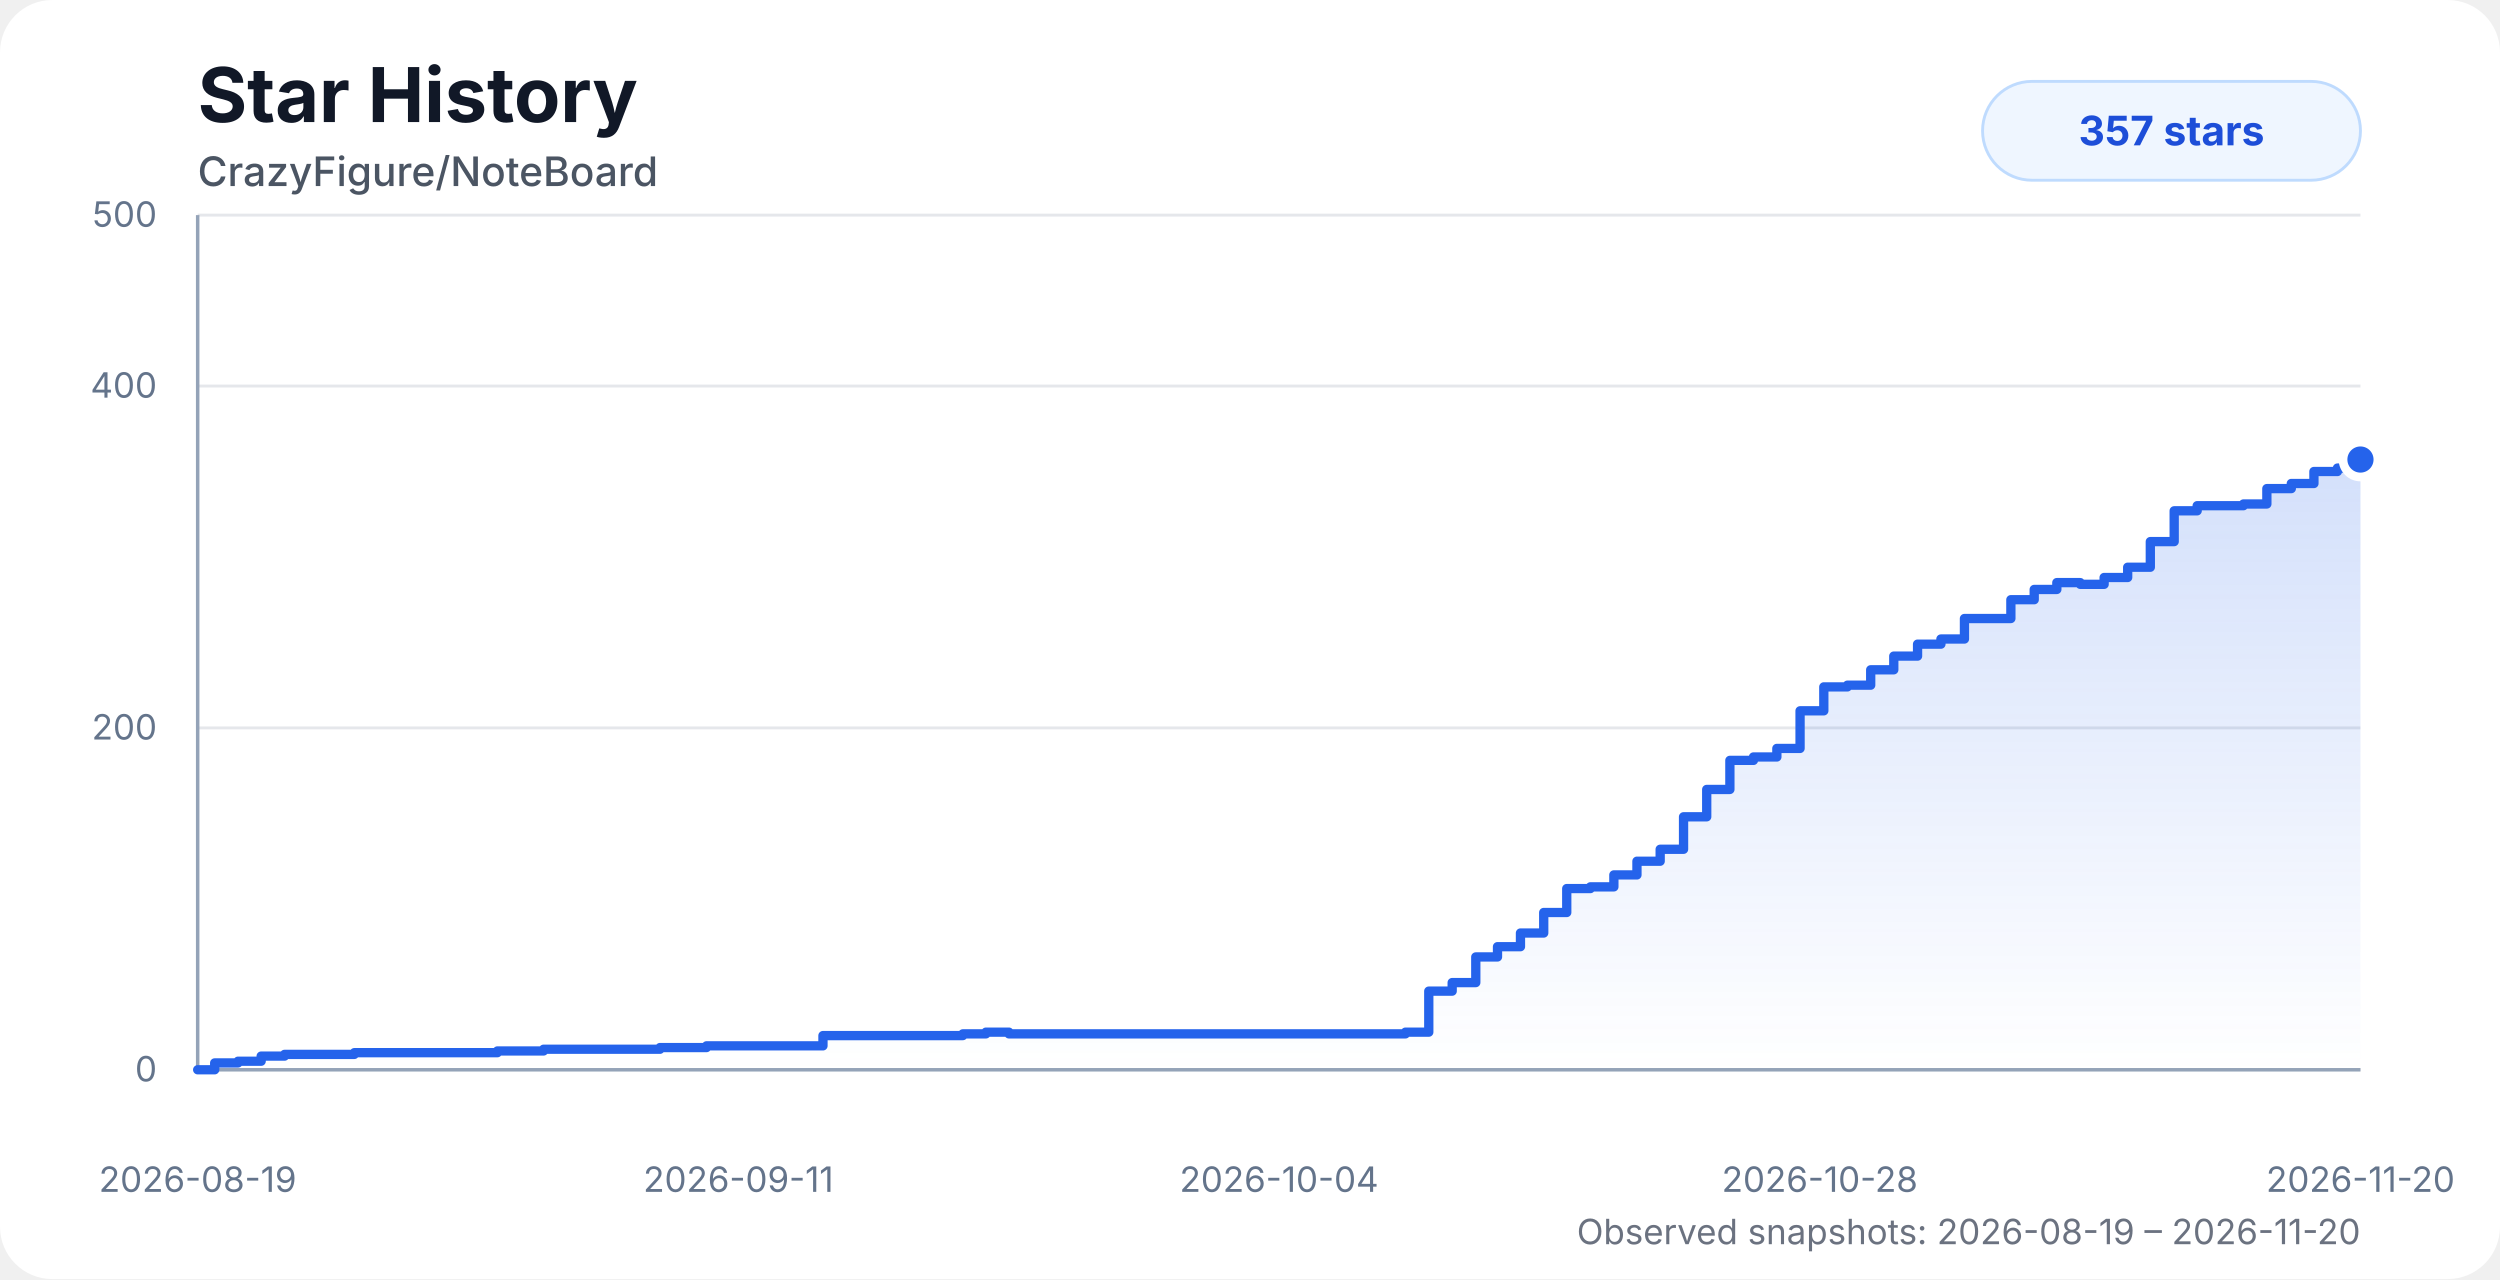
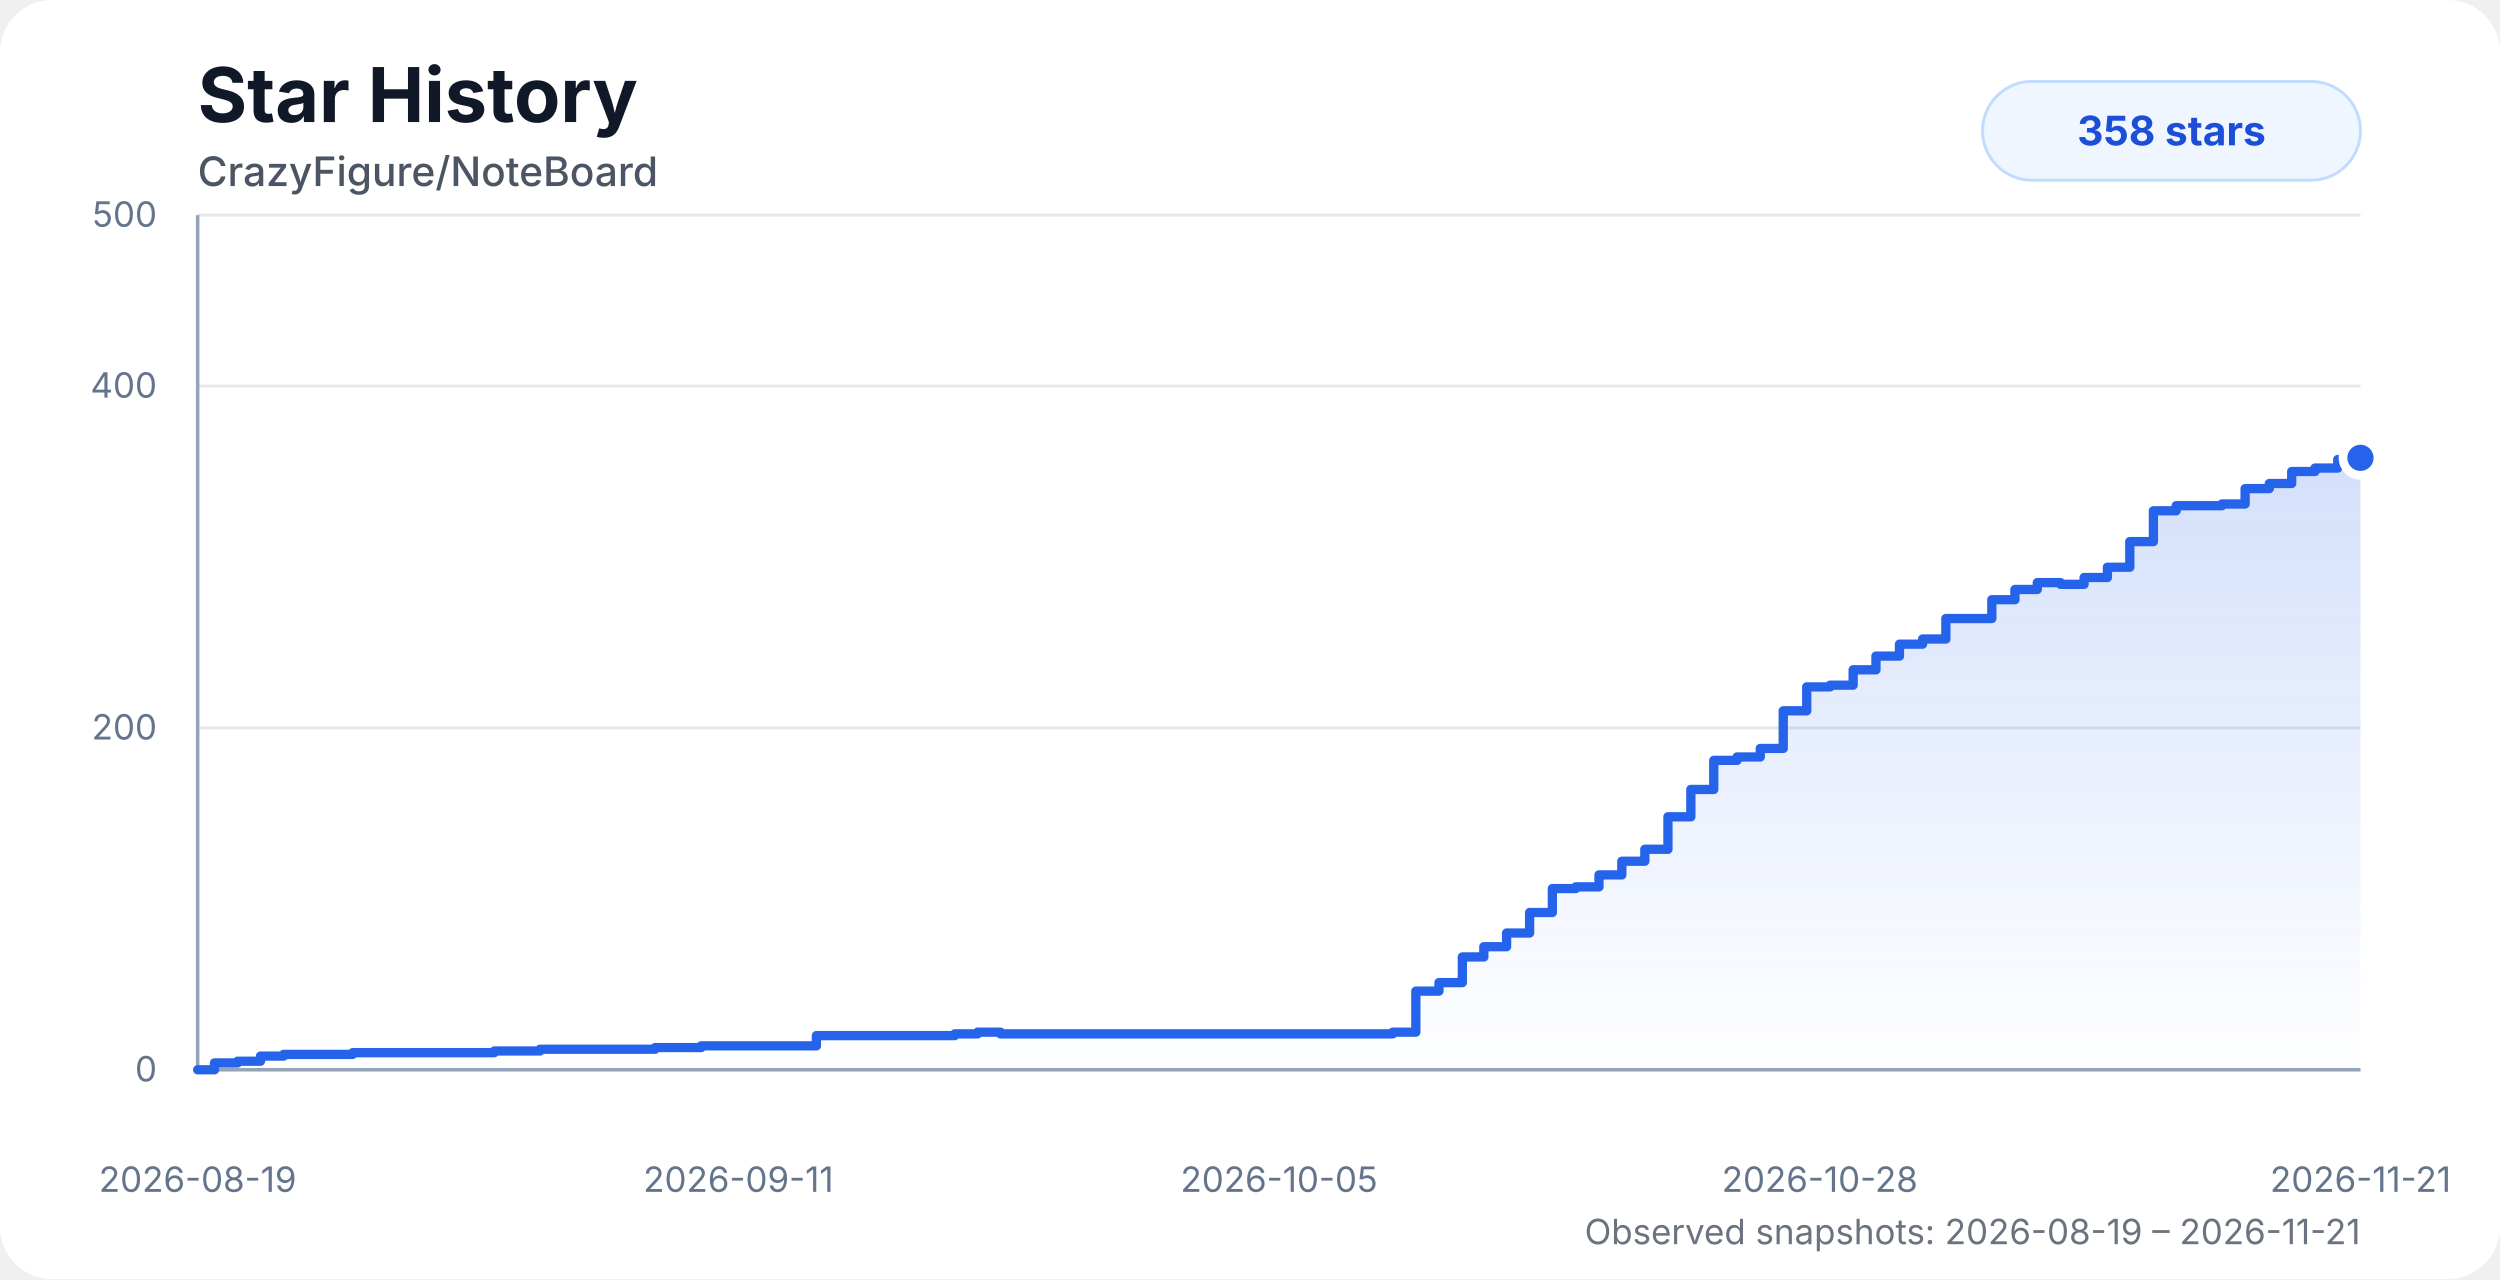
<svg xmlns="http://www.w3.org/2000/svg" width="860" height="440" viewBox="0 0 860 440" role="img" aria-labelledby="title desc">
  <style>
    .chart-bg { fill: #ffffff; }
    .title { fill: #111827; font: 700 26px system-ui, -apple-system, BlinkMacSystemFont, "Segoe UI", sans-serif; }
    .subtitle { fill: #4b5563; font: 500 14px system-ui, -apple-system, BlinkMacSystemFont, "Segoe UI", sans-serif; }
    .axis-label { fill: #64748b; font: 12px system-ui, -apple-system, BlinkMacSystemFont, "Segoe UI", sans-serif; }
    .grid { stroke: #e5e7eb; stroke-width: 1; }
    .axis { stroke: #94a3b8; stroke-width: 1.2; }
    .area { fill: url(#starGradient); opacity: 0.28; }
    .line { fill: none; stroke: #2563eb; stroke-width: 3.2; stroke-linecap: round; stroke-linejoin: round; }
    .dot { fill: #2563eb; stroke: #ffffff; stroke-width: 3; }
    .badge { fill: #eff6ff; stroke: #bfdbfe; }
    .badge-text { fill: #1d4ed8; font: 700 14px system-ui, -apple-system, BlinkMacSystemFont, "Segoe UI", sans-serif; }
    .status { fill: #6b7280; font: 12px system-ui, -apple-system, BlinkMacSystemFont, "Segoe UI", sans-serif; }
    @media (prefers-color-scheme: dark) {
      .chart-bg { fill: #0d1117; }
      .title { fill: #f8fafc; }
      .subtitle { fill: #cbd5e1; }
      .axis-label { fill: #94a3b8; }
      .grid { stroke: #1f2937; }
      .axis { stroke: #475569; }
      .dot { stroke: #0d1117; }
      .badge { fill: #172554; stroke: #1d4ed8; }
      .badge-text { fill: #bfdbfe; }
      .status { fill: #94a3b8; }
    }
  </style>
  <defs>
    <linearGradient id="starGradient" x1="0" x2="0" y1="0" y2="1">
      <stop offset="0%" stop-color="#2563eb" stop-opacity="0.72" />
      <stop offset="100%" stop-color="#2563eb" stop-opacity="0" />
    </linearGradient>
  </defs>
  <rect class="chart-bg" width="860" height="440" rx="18" />
  <text class="title" x="68" y="42">Star History</text>
  <text class="subtitle" x="68" y="64">CrazyFigure/NoteBoard</text>
  <g>
    <line class="grid" x1="68" y1="368" x2="812" y2="368" />
    <line class="grid" x1="68" y1="250.4" x2="812" y2="250.4" />
    <line class="grid" x1="68" y1="132.8" x2="812" y2="132.8" />
    <line class="grid" x1="68" y1="74" x2="812" y2="74" />
    <line class="axis" x1="68" y1="74" x2="68" y2="368" />
    <line class="axis" x1="68" y1="368" x2="812" y2="368" />
    <text class="axis-label" x="54" y="372" text-anchor="end">0</text>
    <text class="axis-label" x="54" y="254.4" text-anchor="end">200</text>
    <text class="axis-label" x="54" y="136.8" text-anchor="end">400</text>
    <text class="axis-label" x="54" y="78" text-anchor="end">500</text>
    <text class="axis-label" x="68" y="410" text-anchor="middle">2026-08-19</text>
    <text class="axis-label" x="254" y="410" text-anchor="middle">2026-09-11</text>
-     <text class="axis-label" x="440" y="410" text-anchor="middle">2026-10-04</text>
+     <text class="axis-label" x="440" y="410" text-anchor="middle">2026-10-05</text>
    <text class="axis-label" x="626" y="410" text-anchor="middle">2026-10-28</text>
-     <text class="axis-label" x="812" y="410" text-anchor="middle">2026-11-20</text>
+     <text class="axis-label" x="812" y="410" text-anchor="middle">2026-11-21</text>
  </g>
-   <path class="area" d="M 68 368 H 68 V 368 H 73.85 V 365.65 H 81.88 V 365.06 H 89.84 V 363.3 H 97.89 V 362.71 H 105.89 V 362.71 H 113.86 V 362.71 H 121.9 V 362.12 H 132.75 V 362.12 H 141.33 V 362.12 H 147.65 V 362.12 H 155.29 V 362.12 H 163.38 V 362.12 H 171.11 V 361.53 H 179 V 361.53 H 186.99 V 360.94 H 195.03 V 360.94 H 202.98 V 360.94 H 211.04 V 360.94 H 219.09 V 360.94 H 227.03 V 360.36 H 235.06 V 360.36 H 243.05 V 359.77 H 251.07 V 359.77 H 259 V 359.77 H 267.13 V 359.77 H 275.18 V 359.77 H 283.1 V 356.24 H 291.09 V 356.24 H 299.1 V 356.24 H 307.05 V 356.24 H 315.04 V 356.24 H 323.18 V 356.24 H 331.22 V 355.65 H 339.16 V 355.06 H 347.07 V 355.65 H 355.12 V 355.65 H 363.11 V 355.65 H 371.1 V 355.65 H 379.26 V 355.65 H 387.4 V 355.65 H 395.38 V 355.65 H 403.33 V 355.65 H 411.46 V 355.65 H 419.41 V 355.65 H 427.26 V 355.65 H 435.39 V 355.65 H 443.45 V 355.65 H 451.6 V 355.65 H 459.49 V 355.65 H 467.57 V 355.65 H 475.55 V 355.65 H 483.48 V 355.06 H 491.5 V 340.95 H 499.55 V 338.01 H 507.67 V 329.19 H 515.14 V 325.66 H 523.04 V 320.96 H 531.04 V 313.9 H 538.96 V 305.67 H 547.09 V 305.08 H 555.17 V 300.97 H 563.11 V 296.26 H 571.1 V 292.15 H 579.14 V 280.98 H 587.11 V 271.57 H 595.08 V 261.57 H 603.19 V 260.4 H 611.24 V 257.46 H 619.22 V 244.52 H 627.39 V 236.29 H 635.51 V 235.7 H 643.52 V 230.41 H 651.46 V 225.7 H 659.64 V 221.59 H 667.68 V 219.82 H 675.77 V 212.77 H 683.62 V 212.77 H 691.74 V 206.3 H 699.77 V 202.77 H 707.55 V 200.42 H 715.61 V 201.01 H 723.82 V 198.66 H 731.92 V 195.13 H 739.71 V 186.31 H 747.92 V 175.72 H 755.83 V 173.96 H 763.66 V 173.96 H 771.75 V 173.37 H 779.8 V 168.08 H 788.21 V 166.32 H 795.99 V 162.2 H 804.07 V 161.02 H 812 V 158.08 L 812 368 L 68 368 Z" />
-   <path class="line" d="M 68 368 H 68 V 368 H 73.85 V 365.65 H 81.88 V 365.06 H 89.84 V 363.3 H 97.89 V 362.71 H 105.89 V 362.71 H 113.86 V 362.71 H 121.9 V 362.12 H 132.75 V 362.12 H 141.33 V 362.12 H 147.65 V 362.12 H 155.29 V 362.12 H 163.38 V 362.12 H 171.11 V 361.53 H 179 V 361.53 H 186.99 V 360.94 H 195.03 V 360.94 H 202.98 V 360.94 H 211.04 V 360.94 H 219.09 V 360.94 H 227.03 V 360.36 H 235.06 V 360.36 H 243.05 V 359.77 H 251.07 V 359.77 H 259 V 359.77 H 267.13 V 359.77 H 275.18 V 359.77 H 283.1 V 356.24 H 291.09 V 356.24 H 299.1 V 356.24 H 307.05 V 356.24 H 315.04 V 356.24 H 323.18 V 356.24 H 331.22 V 355.65 H 339.16 V 355.06 H 347.07 V 355.65 H 355.12 V 355.65 H 363.11 V 355.65 H 371.1 V 355.65 H 379.26 V 355.65 H 387.4 V 355.65 H 395.38 V 355.65 H 403.33 V 355.65 H 411.46 V 355.65 H 419.41 V 355.65 H 427.26 V 355.65 H 435.39 V 355.65 H 443.45 V 355.65 H 451.6 V 355.65 H 459.49 V 355.65 H 467.57 V 355.65 H 475.55 V 355.65 H 483.48 V 355.06 H 491.5 V 340.95 H 499.55 V 338.01 H 507.67 V 329.19 H 515.14 V 325.66 H 523.04 V 320.96 H 531.04 V 313.9 H 538.96 V 305.67 H 547.09 V 305.08 H 555.17 V 300.97 H 563.11 V 296.26 H 571.1 V 292.15 H 579.14 V 280.98 H 587.11 V 271.57 H 595.08 V 261.57 H 603.19 V 260.4 H 611.24 V 257.46 H 619.22 V 244.52 H 627.39 V 236.29 H 635.51 V 235.7 H 643.52 V 230.41 H 651.46 V 225.7 H 659.64 V 221.59 H 667.68 V 219.82 H 675.77 V 212.77 H 683.62 V 212.77 H 691.74 V 206.3 H 699.77 V 202.77 H 707.55 V 200.42 H 715.61 V 201.01 H 723.82 V 198.66 H 731.92 V 195.13 H 739.71 V 186.31 H 747.92 V 175.72 H 755.83 V 173.96 H 763.66 V 173.96 H 771.75 V 173.37 H 779.8 V 168.08 H 788.21 V 166.32 H 795.99 V 162.2 H 804.07 V 161.02 H 812 V 158.08" />
-   <circle class="dot" cx="812" cy="158.08" r="6" />
+   <path class="area" d="M 68 368 H 68 V 368 H 73.78 V 365.65 H 81.74 V 365.06 H 89.61 V 363.3 H 97.57 V 362.71 H 105.49 V 362.71 H 113.37 V 362.71 H 121.33 V 362.12 H 132.07 V 362.12 H 140.56 V 362.12 H 146.81 V 362.12 H 154.37 V 362.12 H 162.38 V 362.12 H 170.03 V 361.53 H 177.83 V 361.53 H 185.74 V 360.94 H 193.69 V 360.94 H 201.56 V 360.94 H 209.54 V 360.94 H 217.5 V 360.94 H 225.36 V 360.36 H 233.3 V 360.36 H 241.21 V 359.77 H 249.14 V 359.77 H 257 V 359.77 H 265.04 V 359.77 H 273.01 V 359.77 H 280.84 V 356.24 H 288.74 V 356.24 H 296.67 V 356.24 H 304.53 V 356.24 H 312.45 V 356.24 H 320.5 V 356.24 H 328.45 V 355.65 H 336.31 V 355.06 H 344.14 V 355.65 H 352.11 V 355.65 H 360 V 355.65 H 367.92 V 355.65 H 375.99 V 355.65 H 384.04 V 355.65 H 391.94 V 355.65 H 399.81 V 355.65 H 407.85 V 355.65 H 415.71 V 355.65 H 423.48 V 355.65 H 431.53 V 355.65 H 439.5 V 355.65 H 447.57 V 355.65 H 455.38 V 355.65 H 463.37 V 355.65 H 471.27 V 355.65 H 479.12 V 355.06 H 487.05 V 340.95 H 495.01 V 338.01 H 503.05 V 329.19 H 510.44 V 325.66 H 518.26 V 320.96 H 526.18 V 313.9 H 534.01 V 305.67 H 542.05 V 305.08 H 550.05 V 300.97 H 557.91 V 296.26 H 565.82 V 292.15 H 573.77 V 280.98 H 581.65 V 271.57 H 589.54 V 261.57 H 597.56 V 260.4 H 605.53 V 257.46 H 613.43 V 244.52 H 621.51 V 236.29 H 629.54 V 235.7 H 637.48 V 230.41 H 645.33 V 225.7 H 653.42 V 221.59 H 661.38 V 219.82 H 669.38 V 212.77 H 677.15 V 212.77 H 685.19 V 206.3 H 693.13 V 202.77 H 700.83 V 200.42 H 708.8 V 201.01 H 716.93 V 198.66 H 724.95 V 195.13 H 732.65 V 186.31 H 740.77 V 175.72 H 748.6 V 173.96 H 756.35 V 173.96 H 764.35 V 173.37 H 772.32 V 168.08 H 780.65 V 166.32 H 788.34 V 162.2 H 796.34 V 161.02 H 804.18 V 158.08 H 812 V 157.5 L 812 368 L 68 368 Z" />
+   <path class="line" d="M 68 368 H 68 V 368 H 73.78 V 365.65 H 81.74 V 365.06 H 89.61 V 363.3 H 97.57 V 362.71 H 105.49 V 362.71 H 113.37 V 362.71 H 121.33 V 362.12 H 132.07 V 362.12 H 140.56 V 362.12 H 146.81 V 362.12 H 154.37 V 362.12 H 162.38 V 362.12 H 170.03 V 361.53 H 177.83 V 361.53 H 185.74 V 360.94 H 193.69 V 360.94 H 201.56 V 360.94 H 209.54 V 360.94 H 217.5 V 360.94 H 225.36 V 360.36 H 233.3 V 360.36 H 241.21 V 359.77 H 249.14 V 359.77 H 257 V 359.77 H 265.04 V 359.77 H 273.01 V 359.77 H 280.84 V 356.24 H 288.74 V 356.24 H 296.67 V 356.24 H 304.53 V 356.24 H 312.45 V 356.24 H 320.5 V 356.24 H 328.45 V 355.65 H 336.31 V 355.06 H 344.14 V 355.65 H 352.11 V 355.65 H 360 V 355.65 H 367.92 V 355.65 H 375.99 V 355.65 H 384.04 V 355.65 H 391.94 V 355.65 H 399.81 V 355.65 H 407.85 V 355.65 H 415.71 V 355.65 H 423.48 V 355.65 H 431.53 V 355.65 H 439.5 V 355.65 H 447.57 V 355.65 H 455.38 V 355.65 H 463.37 V 355.65 H 471.27 V 355.65 H 479.12 V 355.06 H 487.05 V 340.95 H 495.01 V 338.01 H 503.05 V 329.19 H 510.44 V 325.66 H 518.26 V 320.96 H 526.18 V 313.9 H 534.01 V 305.67 H 542.05 V 305.08 H 550.05 V 300.97 H 557.91 V 296.26 H 565.82 V 292.15 H 573.77 V 280.98 H 581.65 V 271.57 H 589.54 V 261.57 H 597.56 V 260.4 H 605.53 V 257.46 H 613.43 V 244.52 H 621.51 V 236.29 H 629.54 V 235.7 H 637.48 V 230.41 H 645.33 V 225.7 H 653.42 V 221.59 H 661.38 V 219.82 H 669.38 V 212.77 H 677.15 V 212.77 H 685.19 V 206.3 H 693.13 V 202.77 H 700.83 V 200.42 H 708.8 V 201.01 H 716.93 V 198.66 H 724.95 V 195.13 H 732.65 V 186.31 H 740.77 V 175.72 H 748.6 V 173.96 H 756.35 V 173.96 H 764.35 V 173.37 H 772.32 V 168.08 H 780.65 V 166.32 H 788.34 V 162.2 H 796.34 V 161.02 H 804.18 V 158.08 H 812 V 157.5" />
+   <circle class="dot" cx="812" cy="157.5" r="6" />
  <rect class="badge" x="682" y="28" width="130" height="34" rx="17" />
-   <text class="badge-text" x="747" y="50" text-anchor="middle">357 stars</text>
-   <text class="status" x="812" y="428" text-anchor="end">Observed snapshots: 2026-08-19 – 2026-11-20</text>
+   <text class="badge-text" x="747" y="50" text-anchor="middle">358 stars</text>
+   <text class="status" x="812" y="428" text-anchor="end">Observed snapshots: 2026-08-19 – 2026-11-21</text>
</svg>
